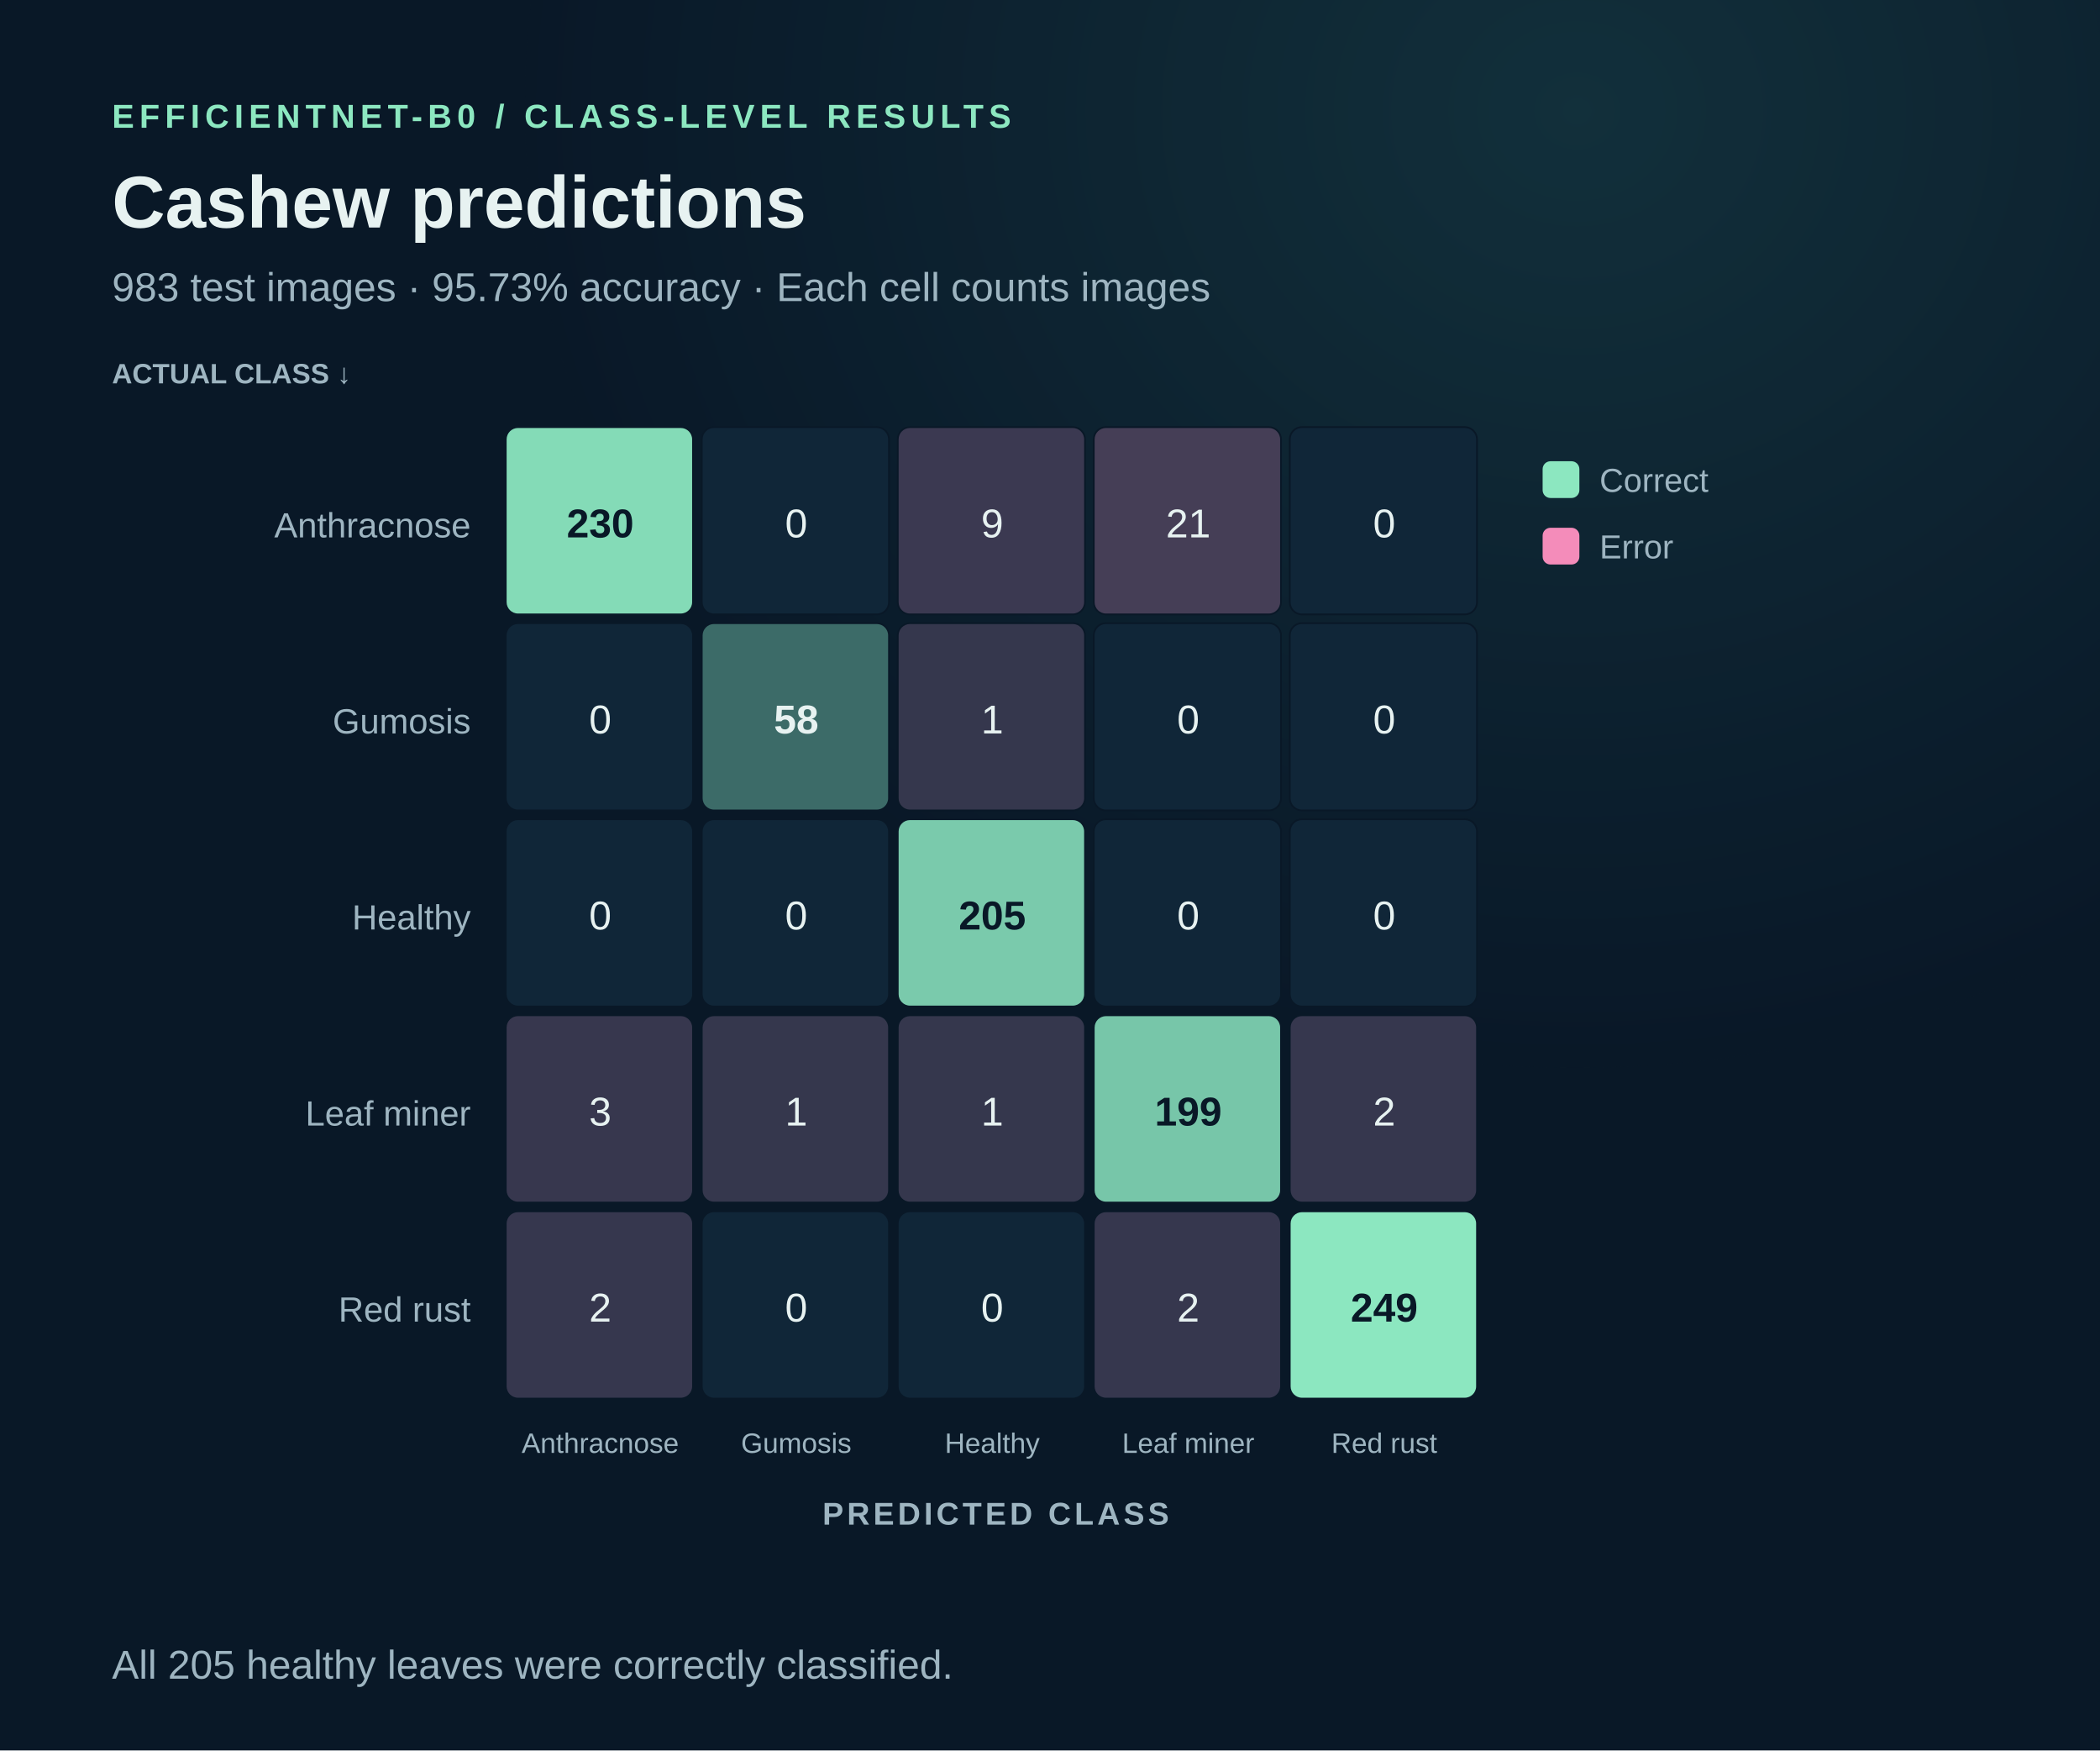
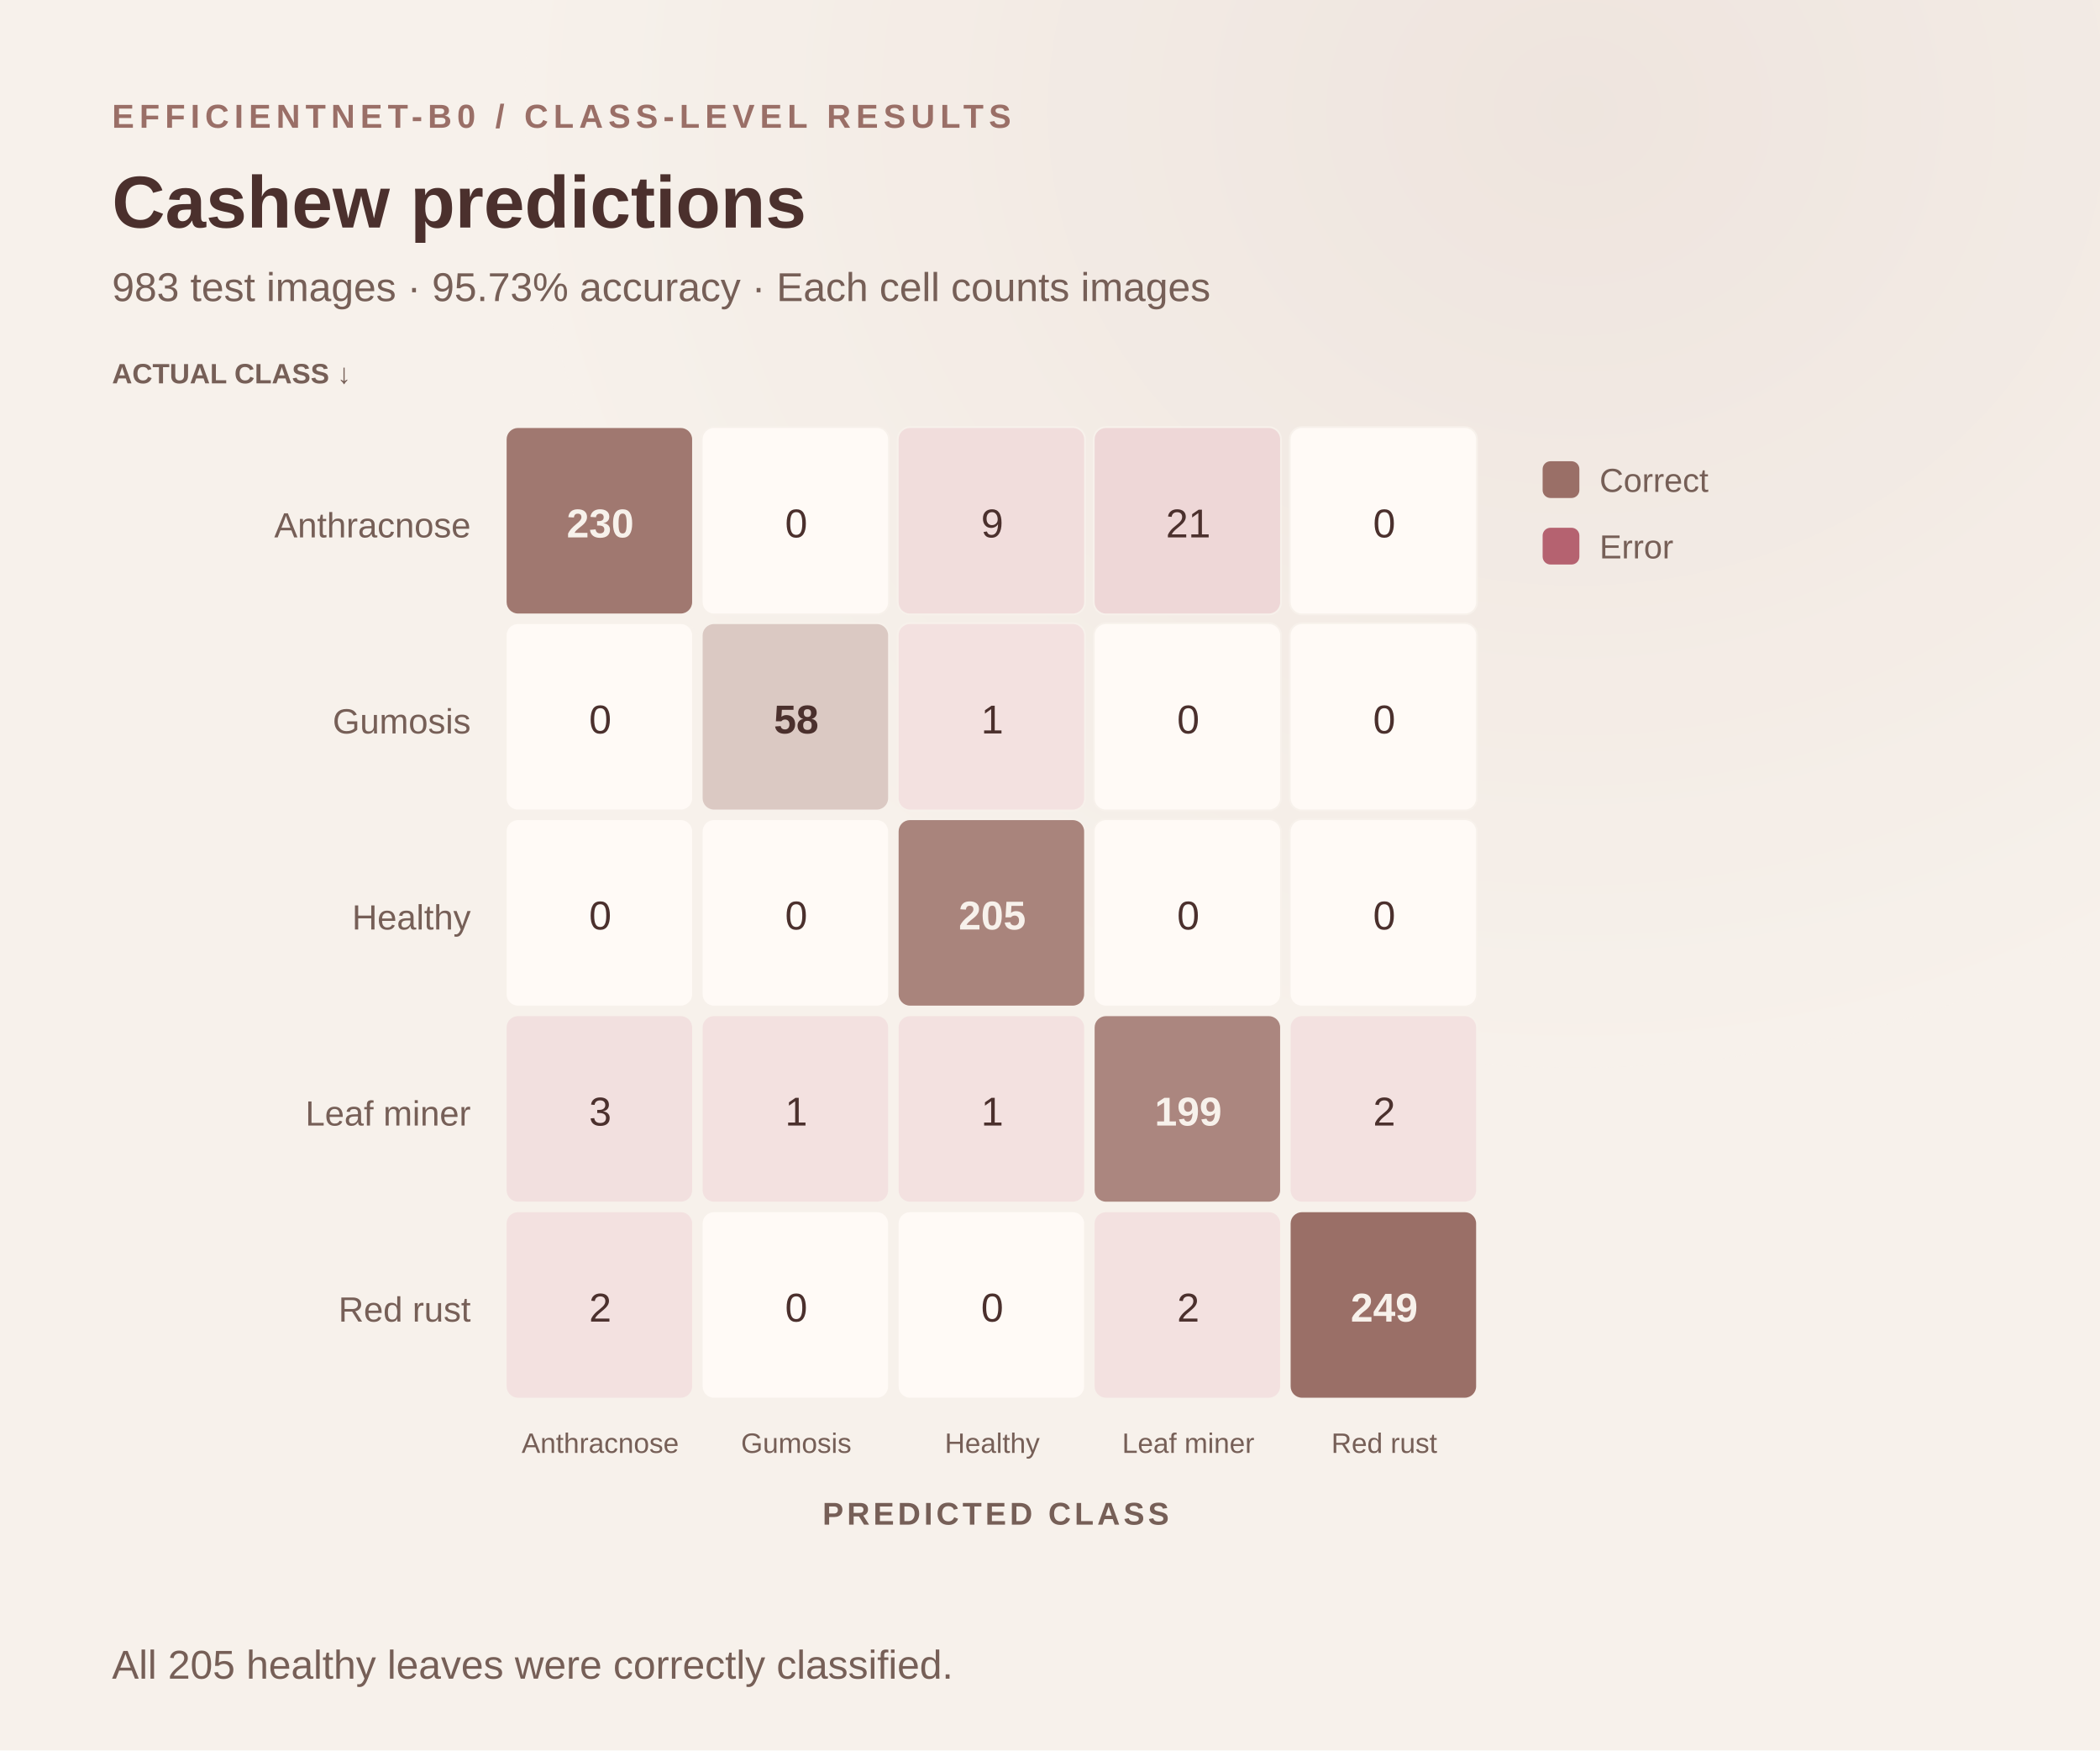
<svg xmlns="http://www.w3.org/2000/svg" width="1200" height="1000" viewBox="0 0 1200 1000" role="img" aria-labelledby="title desc">
  <defs>
    <radialGradient id="glow">
-       <stop stop-color="#173d45" />
-       <stop offset="1" stop-color="#091827" />
+       <stop stop-color="#eaded7" />
+       <stop offset="1" stop-color="#f7f1eb" />
    </radialGradient>
  </defs>
-   <rect width="100%" height="100%" fill="#091827" />
+   <rect width="100%" height="100%" fill="#f7f1eb" />
  <ellipse cx="900" cy="60" rx="600" ry="550" fill="url(#glow)" opacity=".65" />
  <g font-family="Segoe UI, Arial, sans-serif">
-     <text x="64" y="73" font-size="19" fill="#8ce7c0" font-weight="600" text-anchor="start" letter-spacing="3">EFFICIENTNET-B0 / CLASS-LEVEL RESULTS</text>
-     <text x="64" y="130" font-size="42" fill="#e7f2f1" font-weight="600" text-anchor="start">Cashew predictions</text>
-     <text x="64" y="172" font-size="23" fill="#9eb5c1" font-weight="400" text-anchor="start">983 test images · 95.73% accuracy · Each cell counts images</text>
-     <text x="269" y="307.0" font-size="20" fill="#9eb5c1" font-weight="400" text-anchor="end">Anthracnose</text>
-     <rect x="289" y="244" width="107" height="107" rx="7" fill="#84dbb7" stroke="#091827" />
-     <text x="343.0" y="307.0" font-size="23" fill="#091827" font-weight="600" text-anchor="middle">230</text>
-     <rect x="401" y="244" width="107" height="107" rx="7" fill="#102638" stroke="#091827" />
-     <text x="455.0" y="307.0" font-size="23" fill="#e7f2f1" font-weight="400" text-anchor="middle">0</text>
-     <rect x="513" y="244" width="107" height="107" rx="7" fill="#3b3951" stroke="#091827" />
-     <text x="567.0" y="307.0" font-size="23" fill="#e7f2f1" font-weight="400" text-anchor="middle">9</text>
-     <rect x="625" y="244" width="107" height="107" rx="7" fill="#453e56" stroke="#091827" />
-     <text x="679.0" y="307.0" font-size="23" fill="#e7f2f1" font-weight="400" text-anchor="middle">21</text>
-     <rect x="737" y="244" width="107" height="107" rx="7" fill="#102638" stroke="#091827" />
-     <text x="791.0" y="307.0" font-size="23" fill="#e7f2f1" font-weight="400" text-anchor="middle">0</text>
-     <text x="269" y="419.0" font-size="20" fill="#9eb5c1" font-weight="400" text-anchor="end">Gumosis</text>
-     <rect x="289" y="356" width="107" height="107" rx="7" fill="#102638" stroke="#091827" />
-     <text x="343.0" y="419.0" font-size="23" fill="#e7f2f1" font-weight="400" text-anchor="middle">0</text>
-     <rect x="401" y="356" width="107" height="107" rx="7" fill="#3c6b68" stroke="#091827" />
-     <text x="455.0" y="419.0" font-size="23" fill="#e7f2f1" font-weight="600" text-anchor="middle">58</text>
-     <rect x="513" y="356" width="107" height="107" rx="7" fill="#35374d" stroke="#091827" />
-     <text x="567.0" y="419.0" font-size="23" fill="#e7f2f1" font-weight="400" text-anchor="middle">1</text>
-     <rect x="625" y="356" width="107" height="107" rx="7" fill="#102638" stroke="#091827" />
-     <text x="679.0" y="419.0" font-size="23" fill="#e7f2f1" font-weight="400" text-anchor="middle">0</text>
-     <rect x="737" y="356" width="107" height="107" rx="7" fill="#102638" stroke="#091827" />
-     <text x="791.0" y="419.0" font-size="23" fill="#e7f2f1" font-weight="400" text-anchor="middle">0</text>
-     <text x="269" y="531.0" font-size="20" fill="#9eb5c1" font-weight="400" text-anchor="end">Healthy</text>
-     <rect x="289" y="468" width="107" height="107" rx="7" fill="#102638" stroke="#091827" />
-     <text x="343.0" y="531.0" font-size="23" fill="#e7f2f1" font-weight="400" text-anchor="middle">0</text>
-     <rect x="401" y="468" width="107" height="107" rx="7" fill="#102638" stroke="#091827" />
-     <text x="455.0" y="531.0" font-size="23" fill="#e7f2f1" font-weight="400" text-anchor="middle">0</text>
-     <rect x="513" y="468" width="107" height="107" rx="7" fill="#7acaac" stroke="#091827" />
-     <text x="567.0" y="531.0" font-size="23" fill="#091827" font-weight="600" text-anchor="middle">205</text>
-     <rect x="625" y="468" width="107" height="107" rx="7" fill="#102638" stroke="#091827" />
-     <text x="679.0" y="531.0" font-size="23" fill="#e7f2f1" font-weight="400" text-anchor="middle">0</text>
-     <rect x="737" y="468" width="107" height="107" rx="7" fill="#102638" stroke="#091827" />
-     <text x="791.0" y="531.0" font-size="23" fill="#e7f2f1" font-weight="400" text-anchor="middle">0</text>
-     <text x="269" y="643.0" font-size="20" fill="#9eb5c1" font-weight="400" text-anchor="end">Leaf miner</text>
-     <rect x="289" y="580" width="107" height="107" rx="7" fill="#37374e" stroke="#091827" />
-     <text x="343.0" y="643.0" font-size="23" fill="#e7f2f1" font-weight="400" text-anchor="middle">3</text>
-     <rect x="401" y="580" width="107" height="107" rx="7" fill="#35374d" stroke="#091827" />
-     <text x="455.0" y="643.0" font-size="23" fill="#e7f2f1" font-weight="400" text-anchor="middle">1</text>
-     <rect x="513" y="580" width="107" height="107" rx="7" fill="#35374d" stroke="#091827" />
-     <text x="567.0" y="643.0" font-size="23" fill="#e7f2f1" font-weight="400" text-anchor="middle">1</text>
-     <rect x="625" y="580" width="107" height="107" rx="7" fill="#77c6a9" stroke="#091827" />
-     <text x="679.0" y="643.0" font-size="23" fill="#091827" font-weight="600" text-anchor="middle">199</text>
-     <rect x="737" y="580" width="107" height="107" rx="7" fill="#36374e" stroke="#091827" />
-     <text x="791.0" y="643.0" font-size="23" fill="#e7f2f1" font-weight="400" text-anchor="middle">2</text>
-     <text x="269" y="755.0" font-size="20" fill="#9eb5c1" font-weight="400" text-anchor="end">Red rust</text>
-     <rect x="289" y="692" width="107" height="107" rx="7" fill="#36374e" stroke="#091827" />
-     <text x="343.0" y="755.0" font-size="23" fill="#e7f2f1" font-weight="400" text-anchor="middle">2</text>
-     <rect x="401" y="692" width="107" height="107" rx="7" fill="#102638" stroke="#091827" />
-     <text x="455.0" y="755.0" font-size="23" fill="#e7f2f1" font-weight="400" text-anchor="middle">0</text>
-     <rect x="513" y="692" width="107" height="107" rx="7" fill="#102638" stroke="#091827" />
-     <text x="567.0" y="755.0" font-size="23" fill="#e7f2f1" font-weight="400" text-anchor="middle">0</text>
-     <rect x="625" y="692" width="107" height="107" rx="7" fill="#36374e" stroke="#091827" />
-     <text x="679.0" y="755.0" font-size="23" fill="#e7f2f1" font-weight="400" text-anchor="middle">2</text>
-     <rect x="737" y="692" width="107" height="107" rx="7" fill="#8ce7c0" stroke="#091827" />
-     <text x="791.0" y="755.0" font-size="23" fill="#091827" font-weight="600" text-anchor="middle">249</text>
-     <text x="343.0" y="830" font-size="16" fill="#9eb5c1" font-weight="400" text-anchor="middle">Anthracnose</text>
-     <text x="455.0" y="830" font-size="16" fill="#9eb5c1" font-weight="400" text-anchor="middle">Gumosis</text>
-     <text x="567.0" y="830" font-size="16" fill="#9eb5c1" font-weight="400" text-anchor="middle">Healthy</text>
-     <text x="679.0" y="830" font-size="16" fill="#9eb5c1" font-weight="400" text-anchor="middle">Leaf miner</text>
-     <text x="791.0" y="830" font-size="16" fill="#9eb5c1" font-weight="400" text-anchor="middle">Red rust</text>
-     <text x="569.0" y="871" font-size="18" fill="#9eb5c1" font-weight="600" text-anchor="middle" letter-spacing="2">PREDICTED CLASS</text>
-     <text x="64" y="219" font-size="16" fill="#9eb5c1" font-weight="600" text-anchor="start">ACTUAL CLASS ↓</text>
-     <rect x="882" y="264" width="20" height="20" rx="4" fill="#8ce7c0" stroke="#8ce7c0" />
-     <text x="914" y="281" font-size="19" fill="#9eb5c1" font-weight="400" text-anchor="start">Correct</text>
-     <rect x="882" y="302" width="20" height="20" rx="4" fill="#f48cba" stroke="#f48cba" />
-     <text x="914" y="319" font-size="19" fill="#9eb5c1" font-weight="400" text-anchor="start">Error</text>
-     <text x="64" y="959" font-size="23" fill="#9eb5c1" font-weight="400" text-anchor="start">All 205 healthy leaves were correctly classified.</text>
+     <text x="64" y="73" font-size="19" fill="#9a6f67" font-weight="600" text-anchor="start" letter-spacing="3">EFFICIENTNET-B0 / CLASS-LEVEL RESULTS</text>
+     <text x="64" y="130" font-size="42" fill="#4b302d" font-weight="600" text-anchor="start">Cashew predictions</text>
+     <text x="64" y="172" font-size="23" fill="#765f57" font-weight="400" text-anchor="start">983 test images · 95.73% accuracy · Each cell counts images</text>
+     <text x="269" y="307.0" font-size="20" fill="#765f57" font-weight="400" text-anchor="end">Anthracnose</text>
+     <rect x="289" y="244" width="107" height="107" rx="7" fill="#a07870" stroke="#f7f1eb" />
+     <text x="343.0" y="307.0" font-size="23" fill="#f7f1eb" font-weight="600" text-anchor="middle">230</text>
+     <rect x="401" y="244" width="107" height="107" rx="7" fill="#fffaf6" stroke="#f7f1eb" />
+     <text x="455.0" y="307.0" font-size="23" fill="#4b302d" font-weight="400" text-anchor="middle">0</text>
+     <rect x="513" y="244" width="107" height="107" rx="7" fill="#f1dddc" stroke="#f7f1eb" />
+     <text x="567.0" y="307.0" font-size="23" fill="#4b302d" font-weight="400" text-anchor="middle">9</text>
+     <rect x="625" y="244" width="107" height="107" rx="7" fill="#eed7d7" stroke="#f7f1eb" />
+     <text x="679.0" y="307.0" font-size="23" fill="#4b302d" font-weight="400" text-anchor="middle">21</text>
+     <rect x="737" y="244" width="107" height="107" rx="7" fill="#fffaf6" stroke="#f7f1eb" />
+     <text x="791.0" y="307.0" font-size="23" fill="#4b302d" font-weight="400" text-anchor="middle">0</text>
+     <text x="269" y="419.0" font-size="20" fill="#765f57" font-weight="400" text-anchor="end">Gumosis</text>
+     <rect x="289" y="356" width="107" height="107" rx="7" fill="#fffaf6" stroke="#f7f1eb" />
+     <text x="343.0" y="419.0" font-size="23" fill="#4b302d" font-weight="400" text-anchor="middle">0</text>
+     <rect x="401" y="356" width="107" height="107" rx="7" fill="#dbc9c3" stroke="#f7f1eb" />
+     <text x="455.0" y="419.0" font-size="23" fill="#4b302d" font-weight="600" text-anchor="middle">58</text>
+     <rect x="513" y="356" width="107" height="107" rx="7" fill="#f3e1e0" stroke="#f7f1eb" />
+     <text x="567.0" y="419.0" font-size="23" fill="#4b302d" font-weight="400" text-anchor="middle">1</text>
+     <rect x="625" y="356" width="107" height="107" rx="7" fill="#fffaf6" stroke="#f7f1eb" />
+     <text x="679.0" y="419.0" font-size="23" fill="#4b302d" font-weight="400" text-anchor="middle">0</text>
+     <rect x="737" y="356" width="107" height="107" rx="7" fill="#fffaf6" stroke="#f7f1eb" />
+     <text x="791.0" y="419.0" font-size="23" fill="#4b302d" font-weight="400" text-anchor="middle">0</text>
+     <text x="269" y="531.0" font-size="20" fill="#765f57" font-weight="400" text-anchor="end">Healthy</text>
+     <rect x="289" y="468" width="107" height="107" rx="7" fill="#fffaf6" stroke="#f7f1eb" />
+     <text x="343.0" y="531.0" font-size="23" fill="#4b302d" font-weight="400" text-anchor="middle">0</text>
+     <rect x="401" y="468" width="107" height="107" rx="7" fill="#fffaf6" stroke="#f7f1eb" />
+     <text x="455.0" y="531.0" font-size="23" fill="#4b302d" font-weight="400" text-anchor="middle">0</text>
+     <rect x="513" y="468" width="107" height="107" rx="7" fill="#a9847c" stroke="#f7f1eb" />
+     <text x="567.0" y="531.0" font-size="23" fill="#f7f1eb" font-weight="600" text-anchor="middle">205</text>
+     <rect x="625" y="468" width="107" height="107" rx="7" fill="#fffaf6" stroke="#f7f1eb" />
+     <text x="679.0" y="531.0" font-size="23" fill="#4b302d" font-weight="400" text-anchor="middle">0</text>
+     <rect x="737" y="468" width="107" height="107" rx="7" fill="#fffaf6" stroke="#f7f1eb" />
+     <text x="791.0" y="531.0" font-size="23" fill="#4b302d" font-weight="400" text-anchor="middle">0</text>
+     <text x="269" y="643.0" font-size="20" fill="#765f57" font-weight="400" text-anchor="end">Leaf miner</text>
+     <rect x="289" y="580" width="107" height="107" rx="7" fill="#f2e0df" stroke="#f7f1eb" />
+     <text x="343.0" y="643.0" font-size="23" fill="#4b302d" font-weight="400" text-anchor="middle">3</text>
+     <rect x="401" y="580" width="107" height="107" rx="7" fill="#f3e1e0" stroke="#f7f1eb" />
+     <text x="455.0" y="643.0" font-size="23" fill="#4b302d" font-weight="400" text-anchor="middle">1</text>
+     <rect x="513" y="580" width="107" height="107" rx="7" fill="#f3e1e0" stroke="#f7f1eb" />
+     <text x="567.0" y="643.0" font-size="23" fill="#4b302d" font-weight="400" text-anchor="middle">1</text>
+     <rect x="625" y="580" width="107" height="107" rx="7" fill="#ab867f" stroke="#f7f1eb" />
+     <text x="679.0" y="643.0" font-size="23" fill="#f7f1eb" font-weight="600" text-anchor="middle">199</text>
+     <rect x="737" y="580" width="107" height="107" rx="7" fill="#f3e1e0" stroke="#f7f1eb" />
+     <text x="791.0" y="643.0" font-size="23" fill="#4b302d" font-weight="400" text-anchor="middle">2</text>
+     <text x="269" y="755.0" font-size="20" fill="#765f57" font-weight="400" text-anchor="end">Red rust</text>
+     <rect x="289" y="692" width="107" height="107" rx="7" fill="#f3e1e0" stroke="#f7f1eb" />
+     <text x="343.0" y="755.0" font-size="23" fill="#4b302d" font-weight="400" text-anchor="middle">2</text>
+     <rect x="401" y="692" width="107" height="107" rx="7" fill="#fffaf6" stroke="#f7f1eb" />
+     <text x="455.0" y="755.0" font-size="23" fill="#4b302d" font-weight="400" text-anchor="middle">0</text>
+     <rect x="513" y="692" width="107" height="107" rx="7" fill="#fffaf6" stroke="#f7f1eb" />
+     <text x="567.0" y="755.0" font-size="23" fill="#4b302d" font-weight="400" text-anchor="middle">0</text>
+     <rect x="625" y="692" width="107" height="107" rx="7" fill="#f3e1e0" stroke="#f7f1eb" />
+     <text x="679.0" y="755.0" font-size="23" fill="#4b302d" font-weight="400" text-anchor="middle">2</text>
+     <rect x="737" y="692" width="107" height="107" rx="7" fill="#9a6f67" stroke="#f7f1eb" />
+     <text x="791.0" y="755.0" font-size="23" fill="#f7f1eb" font-weight="600" text-anchor="middle">249</text>
+     <text x="343.0" y="830" font-size="16" fill="#765f57" font-weight="400" text-anchor="middle">Anthracnose</text>
+     <text x="455.0" y="830" font-size="16" fill="#765f57" font-weight="400" text-anchor="middle">Gumosis</text>
+     <text x="567.0" y="830" font-size="16" fill="#765f57" font-weight="400" text-anchor="middle">Healthy</text>
+     <text x="679.0" y="830" font-size="16" fill="#765f57" font-weight="400" text-anchor="middle">Leaf miner</text>
+     <text x="791.0" y="830" font-size="16" fill="#765f57" font-weight="400" text-anchor="middle">Red rust</text>
+     <text x="569.0" y="871" font-size="18" fill="#765f57" font-weight="600" text-anchor="middle" letter-spacing="2">PREDICTED CLASS</text>
+     <text x="64" y="219" font-size="16" fill="#765f57" font-weight="600" text-anchor="start">ACTUAL CLASS ↓</text>
+     <rect x="882" y="264" width="20" height="20" rx="4" fill="#9a6f67" stroke="#9a6f67" />
+     <text x="914" y="281" font-size="19" fill="#765f57" font-weight="400" text-anchor="start">Correct</text>
+     <rect x="882" y="302" width="20" height="20" rx="4" fill="#b56270" stroke="#b56270" />
+     <text x="914" y="319" font-size="19" fill="#765f57" font-weight="400" text-anchor="start">Error</text>
+     <text x="64" y="959" font-size="23" fill="#765f57" font-weight="400" text-anchor="start">All 205 healthy leaves were correctly classified.</text>
  </g>
</svg>
